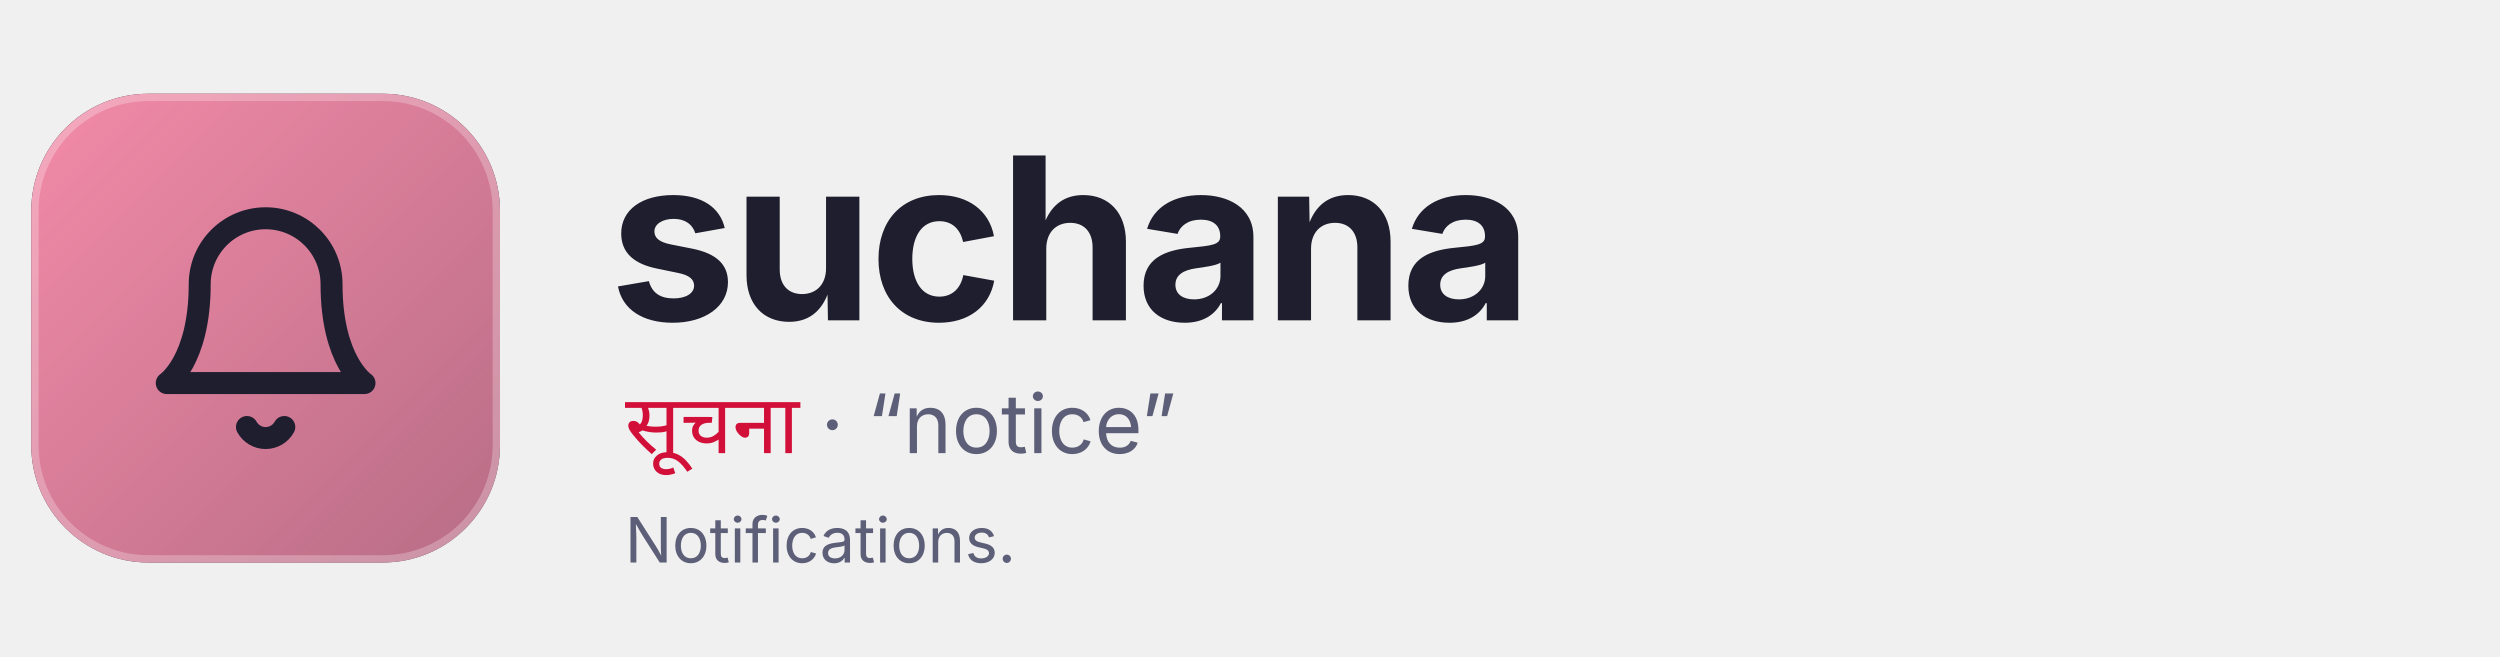
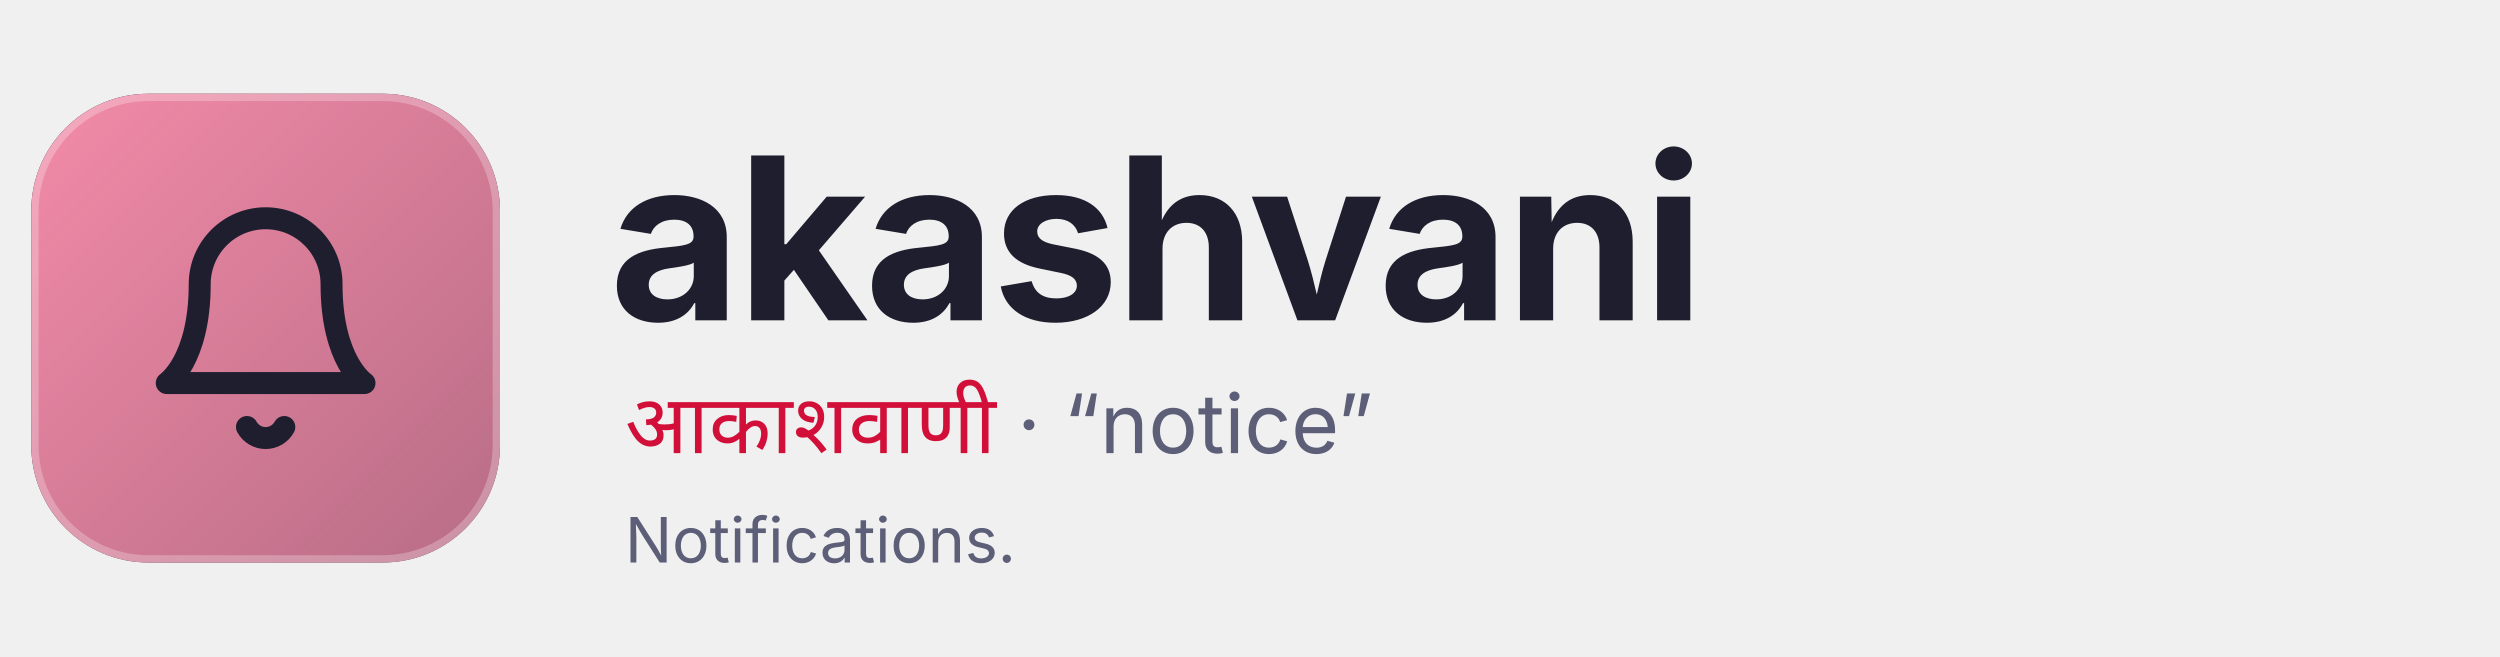
- <svg xmlns="http://www.w3.org/2000/svg" width="640" height="168" viewBox="0 0 640 168" role="img" aria-label="suchana: Notifications.">
+ <svg xmlns="http://www.w3.org/2000/svg" width="640" height="168" viewBox="0 0 640 168" role="img" aria-label="akashvani: Notifications.">
  <defs>
    <linearGradient id="glight" x1="0" y1="0" x2="1" y2="1">
      <stop offset="0" stop-color="#f38ba8" />
      <stop offset="1" stop-color="#f38ba8" stop-opacity="0.72" />
    </linearGradient>
  </defs>
  <g transform="translate(8 24) scale(0.9375)">
    <rect width="128" height="128" rx="32" fill="#1e1e2e" />
    <rect width="128" height="128" rx="32" fill="url(#glight)" />
    <rect x="1" y="1" width="126" height="126" rx="31" fill="none" stroke="white" stroke-opacity="0.25" stroke-width="2" />
    <g transform="translate(28 28) scale(3)" fill="none" stroke="#1e1e2e" stroke-width="2" stroke-linecap="round" stroke-linejoin="round">
      <path d="M6 8a6 6 0 0 1 12 0c0 7 3 9 3 9H3s3-2 3-9" />
      <path d="M10.3 21a1.94 1.94 0 0 0 3.4 0" />
    </g>
  </g>
-   <text x="156" y="82" font-family="Inter, 'Segoe UI', Helvetica, Arial, sans-serif" font-size="58" font-weight="700" fill="#1e1e2e" letter-spacing="-1">suchana</text>
-   <text x="160" y="116" font-family="'Noto Sans Devanagari', 'Nirmala UI', Inter, sans-serif" font-size="21" fill="#d20f39">सूचना <tspan font-family="Inter, 'Segoe UI', Helvetica, Arial, sans-serif" fill="#5c5f77">· “notice”</tspan>
+   <text x="156" y="82" font-family="Inter, 'Segoe UI', Helvetica, Arial, sans-serif" font-size="58" font-weight="700" fill="#1e1e2e" letter-spacing="-1">akashvani</text>
+   <text x="160" y="116" font-family="'Noto Sans Devanagari', 'Nirmala UI', Inter, sans-serif" font-size="21" fill="#d20f39">आकाशवाणी <tspan font-family="Inter, 'Segoe UI', Helvetica, Arial, sans-serif" fill="#5c5f77">· “notice”</tspan>
  </text>
  <text x="160" y="144" font-family="Inter, 'Segoe UI', Helvetica, Arial, sans-serif" font-size="16" fill="#5c5f77">Notifications.</text>
</svg>
